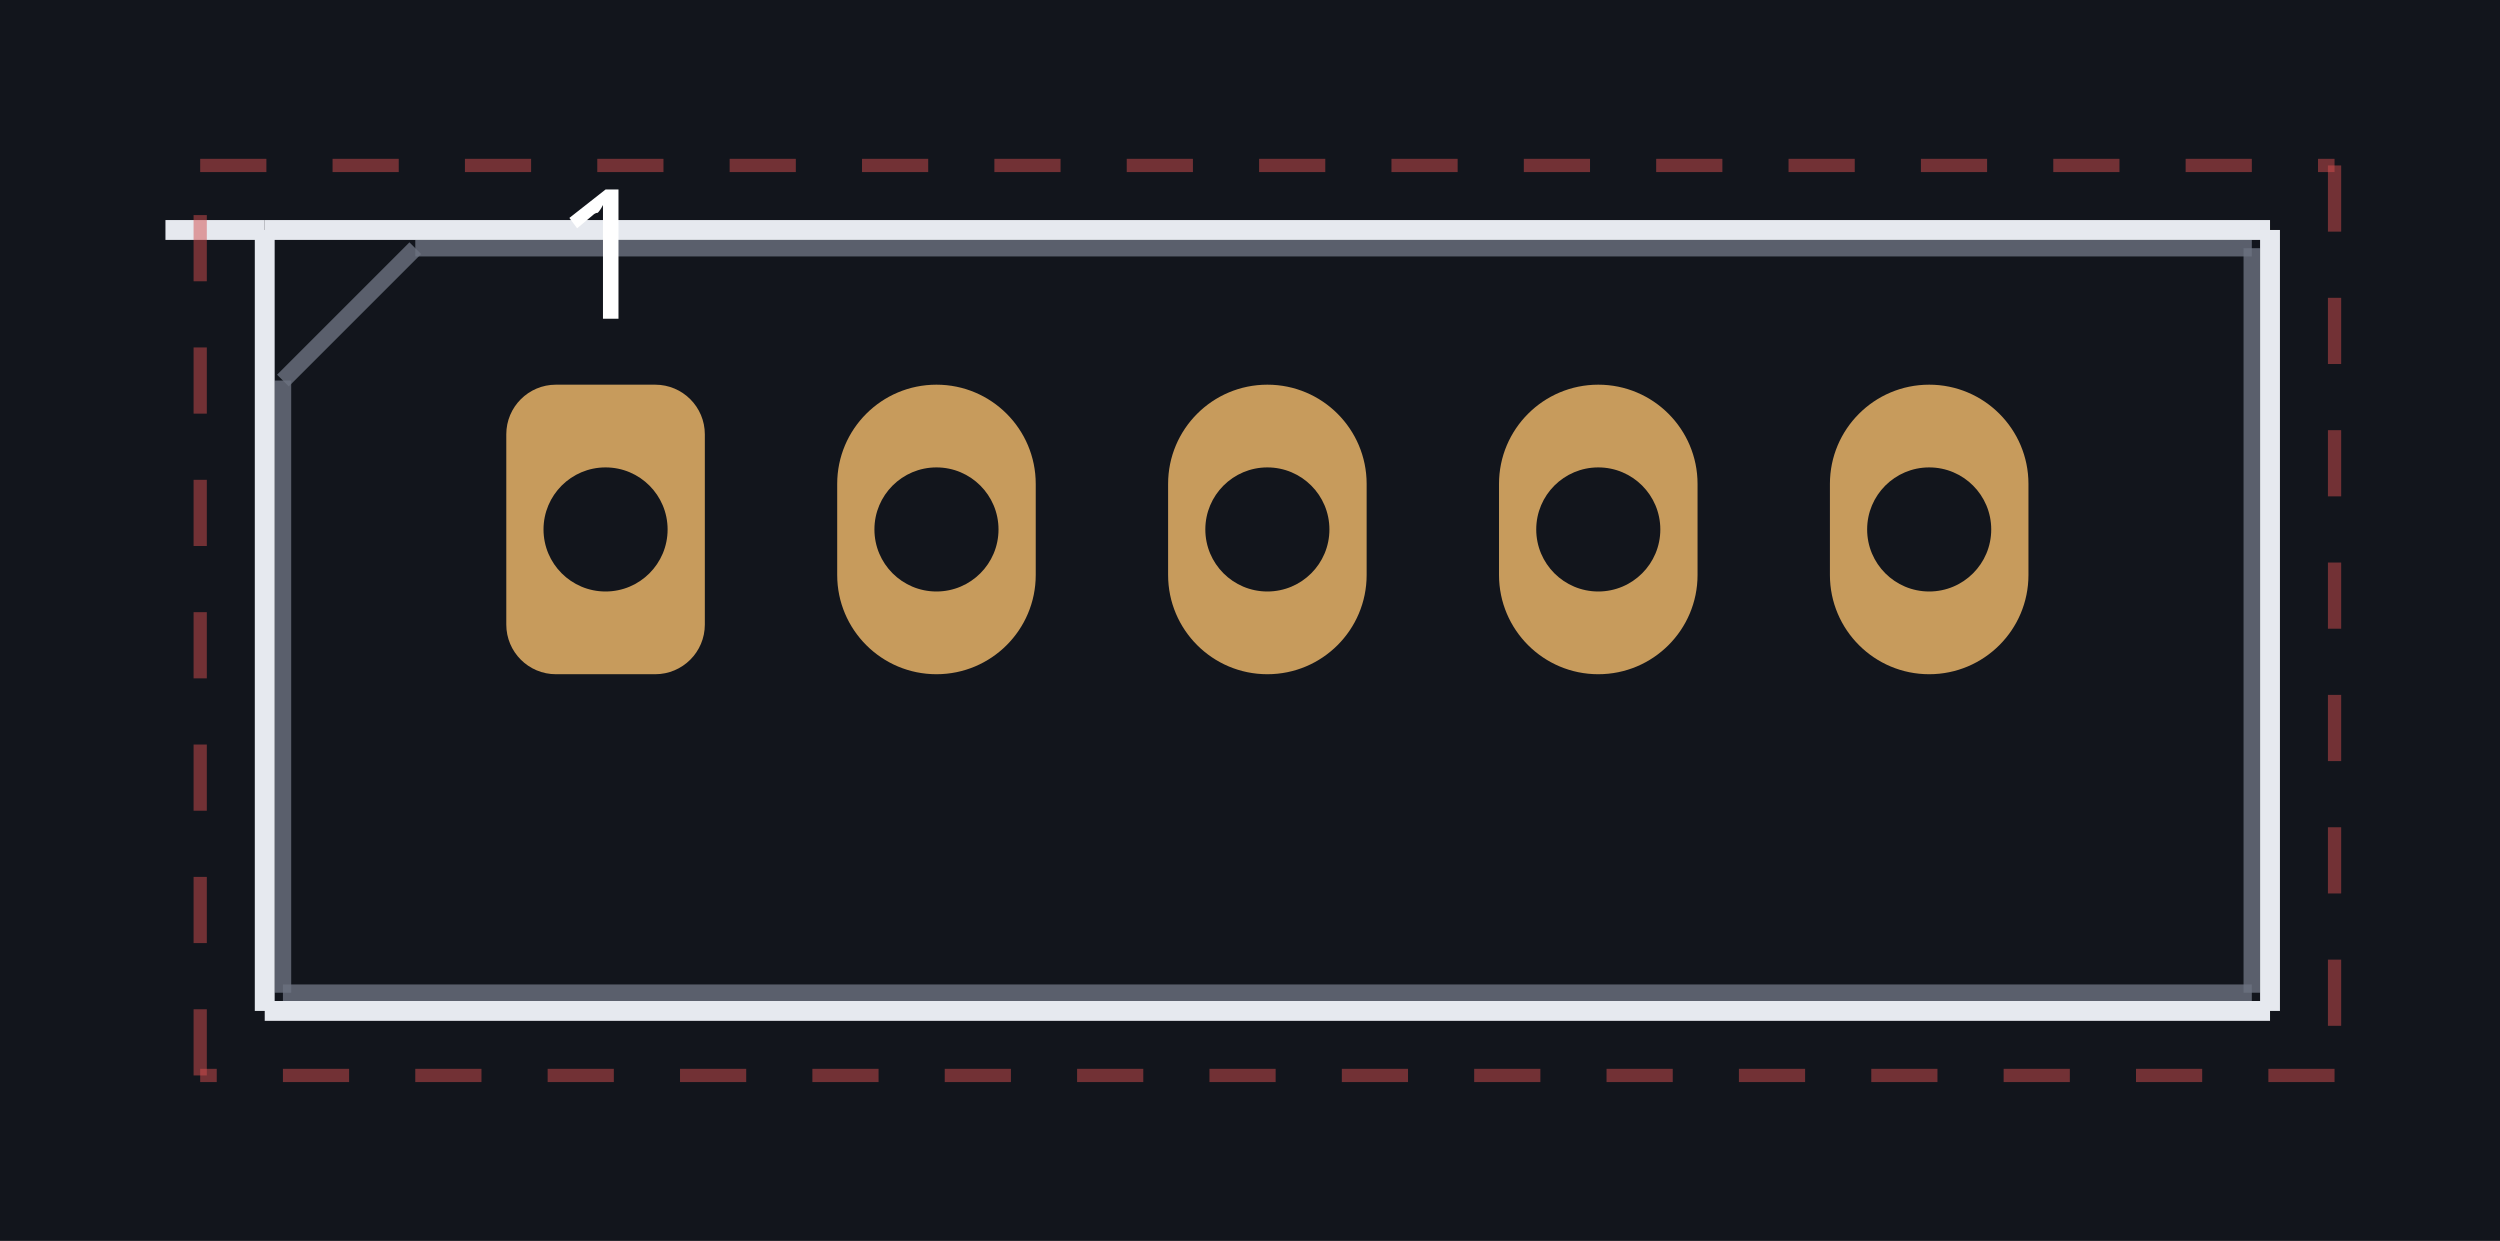
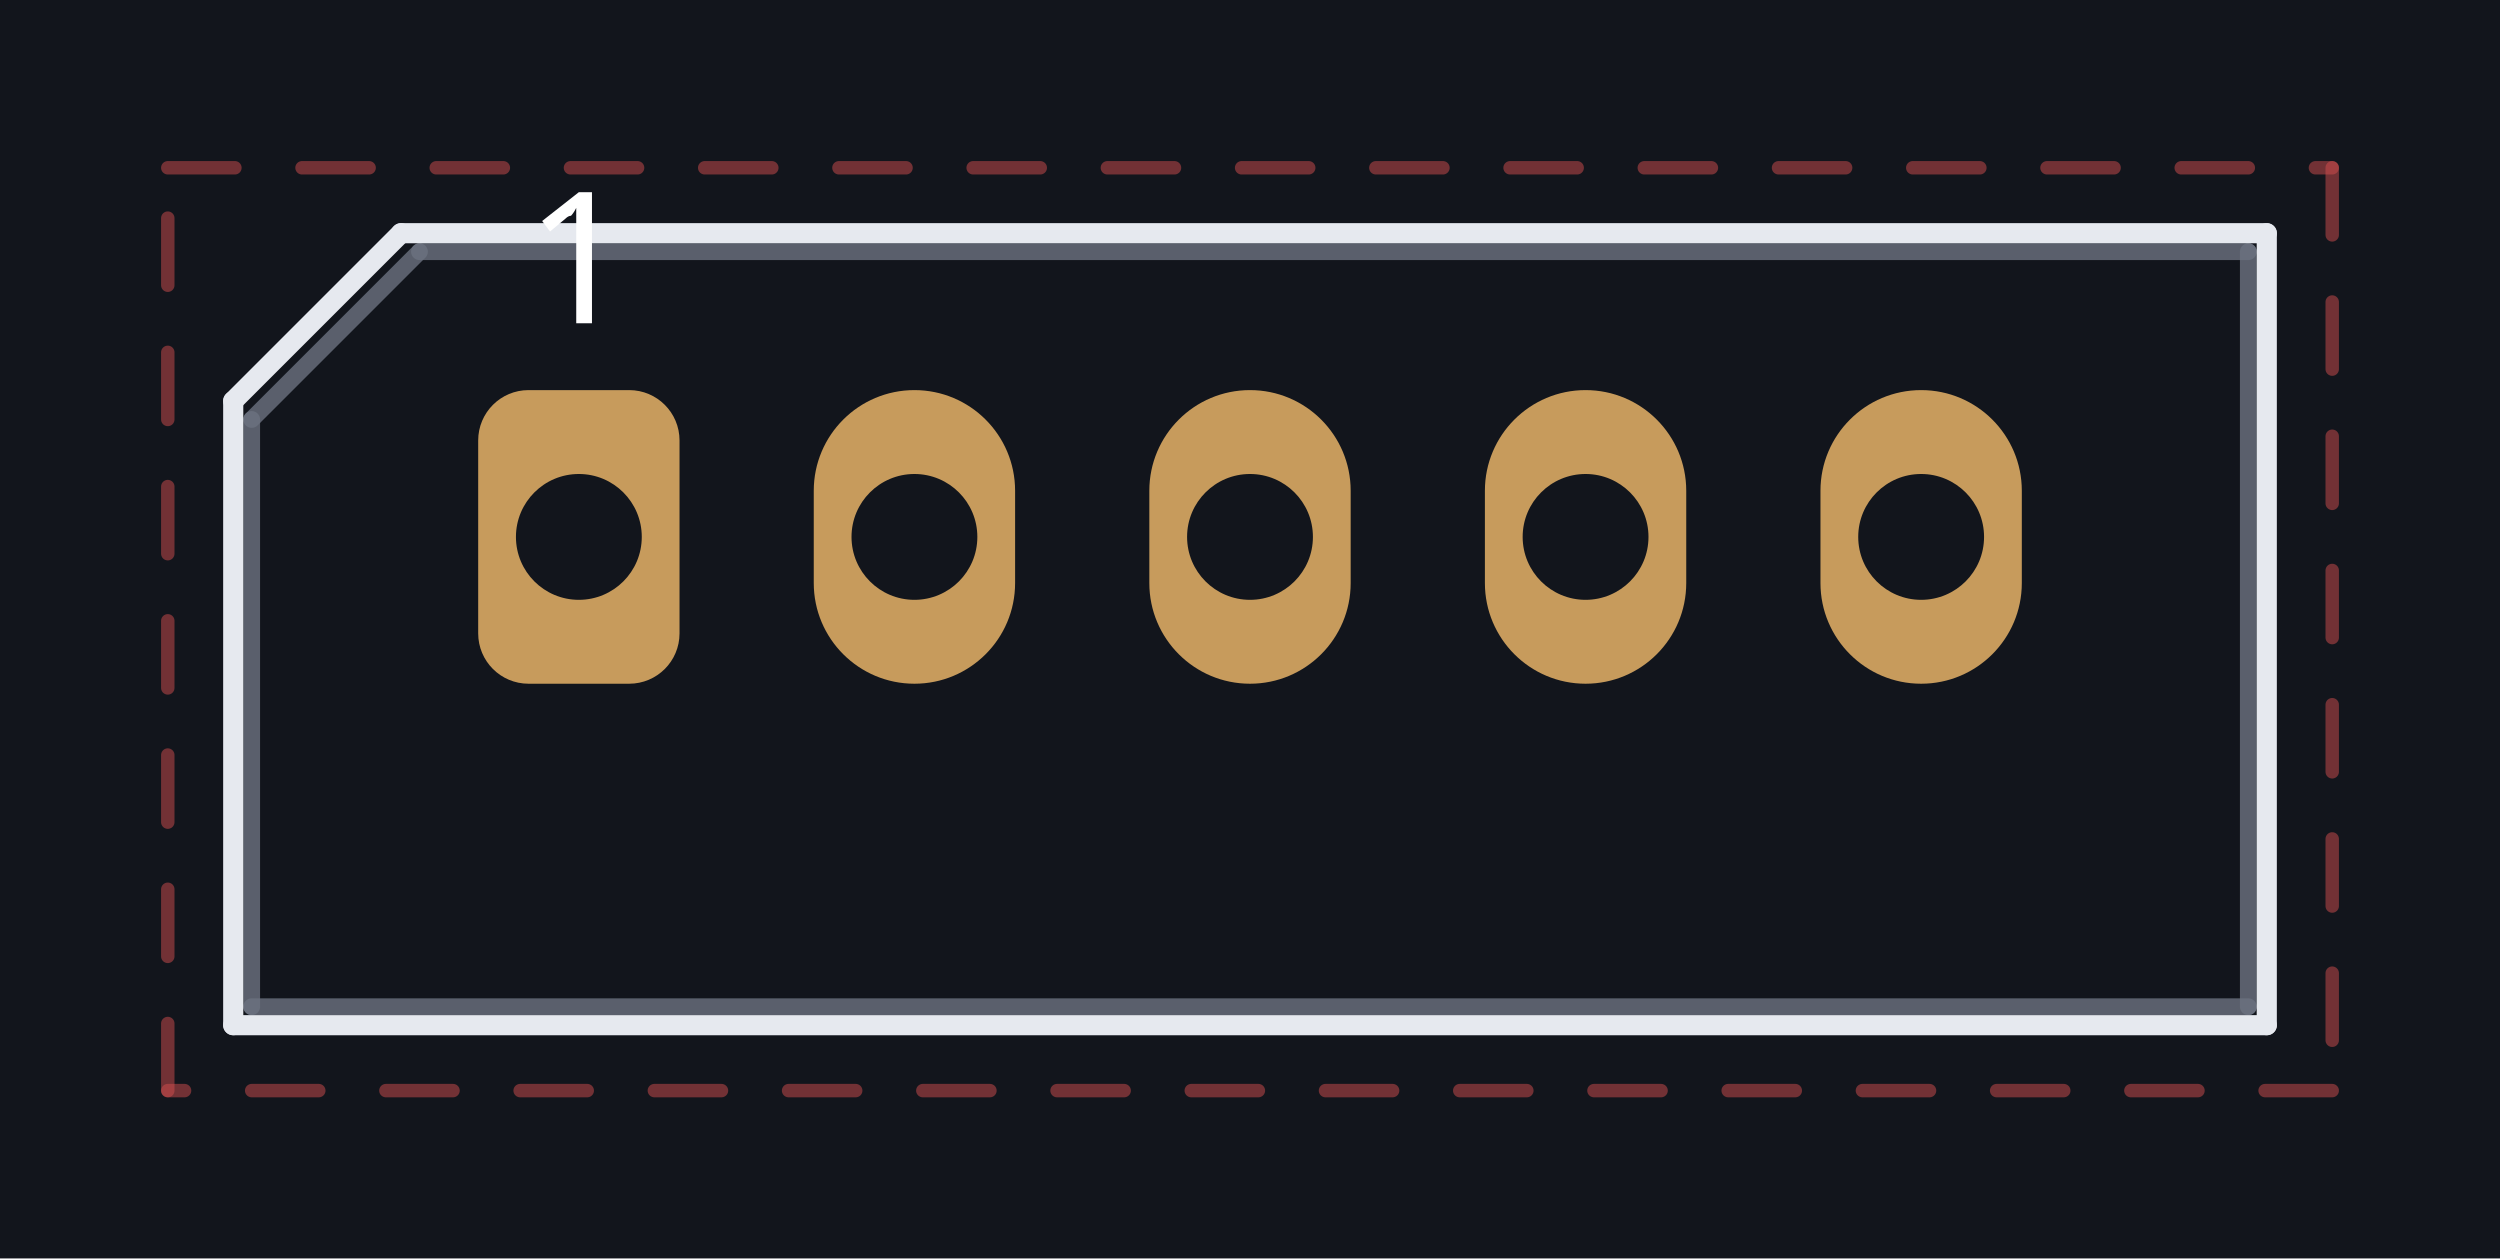
- <svg xmlns="http://www.w3.org/2000/svg" viewBox="-3.66 -3.20 15.11 7.50" preserveAspectRatio="xMidYMid meet" style="width:100%;height:100%">
-   <rect x="-3.66" y="-3.20" width="15.11" height="7.50" fill="#12151c" />
-   <line x1="-1.150" y1="-1.700" x2="9.950" y2="-1.700" stroke="#6b7280" stroke-width="0.100" opacity="0.8" />
-   <line x1="9.950" y1="-1.700" x2="9.950" y2="2.800" stroke="#6b7280" stroke-width="0.100" opacity="0.8" />
-   <line x1="9.950" y1="2.800" x2="-1.950" y2="2.800" stroke="#6b7280" stroke-width="0.100" opacity="0.8" />
-   <line x1="-1.950" y1="2.800" x2="-1.950" y2="-0.900" stroke="#6b7280" stroke-width="0.100" opacity="0.8" />
-   <line x1="-1.950" y1="-0.900" x2="-1.150" y2="-1.700" stroke="#6b7280" stroke-width="0.100" opacity="0.8" />
-   <line x1="-2.060" y1="-1.810" x2="10.060" y2="-1.810" stroke="#e6e9ef" stroke-width="0.120" opacity="1" />
-   <line x1="10.060" y1="-1.810" x2="10.060" y2="2.910" stroke="#e6e9ef" stroke-width="0.120" opacity="1" />
-   <line x1="10.060" y1="2.910" x2="-2.060" y2="2.910" stroke="#e6e9ef" stroke-width="0.120" opacity="1" />
-   <line x1="-2.060" y1="2.910" x2="-2.060" y2="-1.810" stroke="#e6e9ef" stroke-width="0.120" opacity="1" />
-   <line x1="-2.060" y1="-1.810" x2="-2.660" y2="-1.810" stroke="#e6e9ef" stroke-width="0.120" opacity="1" />
-   <line x1="-2.450" y1="-2.200" x2="10.450" y2="-2.200" stroke="#d24d4d" stroke-width="0.080" opacity="0.5" stroke-dasharray="0.4 0.4" />
-   <line x1="10.450" y1="-2.200" x2="10.450" y2="3.300" stroke="#d24d4d" stroke-width="0.080" opacity="0.5" stroke-dasharray="0.4 0.4" />
-   <line x1="10.450" y1="3.300" x2="-2.450" y2="3.300" stroke="#d24d4d" stroke-width="0.080" opacity="0.5" stroke-dasharray="0.4 0.4" />
-   <line x1="-2.450" y1="3.300" x2="-2.450" y2="-2.200" stroke="#d24d4d" stroke-width="0.080" opacity="0.5" stroke-dasharray="0.4 0.4" />
+ <svg xmlns="http://www.w3.org/2000/svg" viewBox="-3.45 -3.20 14.90 7.50" preserveAspectRatio="xMidYMid meet" style="width:100%;height:100%">
+   <rect x="-3.45" y="-3.20" width="14.90" height="7.50" fill="#12151c" />
+   <line x1="-0.950" y1="-1.700" x2="9.950" y2="-1.700" stroke="#6b7280" stroke-width="0.100" stroke-linecap="round" opacity="0.8" />
+   <line x1="9.950" y1="-1.700" x2="9.950" y2="2.800" stroke="#6b7280" stroke-width="0.100" stroke-linecap="round" opacity="0.8" />
+   <line x1="9.950" y1="2.800" x2="-1.950" y2="2.800" stroke="#6b7280" stroke-width="0.100" stroke-linecap="round" opacity="0.8" />
+   <line x1="-1.950" y1="2.800" x2="-1.950" y2="-0.700" stroke="#6b7280" stroke-width="0.100" stroke-linecap="round" opacity="0.8" />
+   <line x1="-1.950" y1="-0.700" x2="-0.950" y2="-1.700" stroke="#6b7280" stroke-width="0.100" stroke-linecap="round" opacity="0.8" />
+   <line x1="-1.060" y1="-1.810" x2="10.060" y2="-1.810" stroke="#e6e9ef" stroke-width="0.120" stroke-linecap="round" opacity="1" />
+   <line x1="10.060" y1="-1.810" x2="10.060" y2="2.910" stroke="#e6e9ef" stroke-width="0.120" stroke-linecap="round" opacity="1" />
+   <line x1="10.060" y1="2.910" x2="-2.060" y2="2.910" stroke="#e6e9ef" stroke-width="0.120" stroke-linecap="round" opacity="1" />
+   <line x1="-2.060" y1="2.910" x2="-2.060" y2="-0.810" stroke="#e6e9ef" stroke-width="0.120" stroke-linecap="round" opacity="1" />
+   <line x1="-2.060" y1="-0.810" x2="-1.060" y2="-1.810" stroke="#e6e9ef" stroke-width="0.120" stroke-linecap="round" opacity="1" />
+   <line x1="-2.450" y1="-2.200" x2="10.450" y2="-2.200" stroke="#d24d4d" stroke-width="0.080" stroke-linecap="round" opacity="0.5" stroke-dasharray="0.4 0.4" />
+   <line x1="10.450" y1="-2.200" x2="10.450" y2="3.300" stroke="#d24d4d" stroke-width="0.080" stroke-linecap="round" opacity="0.5" stroke-dasharray="0.4 0.4" />
+   <line x1="10.450" y1="3.300" x2="-2.450" y2="3.300" stroke="#d24d4d" stroke-width="0.080" stroke-linecap="round" opacity="0.5" stroke-dasharray="0.4 0.4" />
+   <line x1="-2.450" y1="3.300" x2="-2.450" y2="-2.200" stroke="#d24d4d" stroke-width="0.080" stroke-linecap="round" opacity="0.5" stroke-dasharray="0.4 0.4" />
  <rect x="-0.600" y="-0.875" width="1.200" height="1.750" rx="0.300" fill="#c79b5c" />
  <circle cx="0.000" cy="0.000" r="0.375" fill="#12151c" />
  <text x="0.000" y="-1.275" fill="#ffffff" font-size="1.1" text-anchor="middle" font-family="sans-serif">1</text>
  <rect x="1.400" y="-0.875" width="1.200" height="1.750" rx="0.600" fill="#c79b5c" />
  <circle cx="2.000" cy="0.000" r="0.375" fill="#12151c" />
  <rect x="3.400" y="-0.875" width="1.200" height="1.750" rx="0.600" fill="#c79b5c" />
  <circle cx="4.000" cy="0.000" r="0.375" fill="#12151c" />
  <rect x="5.400" y="-0.875" width="1.200" height="1.750" rx="0.600" fill="#c79b5c" />
  <circle cx="6.000" cy="0.000" r="0.375" fill="#12151c" />
  <rect x="7.400" y="-0.875" width="1.200" height="1.750" rx="0.600" fill="#c79b5c" />
  <circle cx="8.000" cy="0.000" r="0.375" fill="#12151c" />
</svg>
